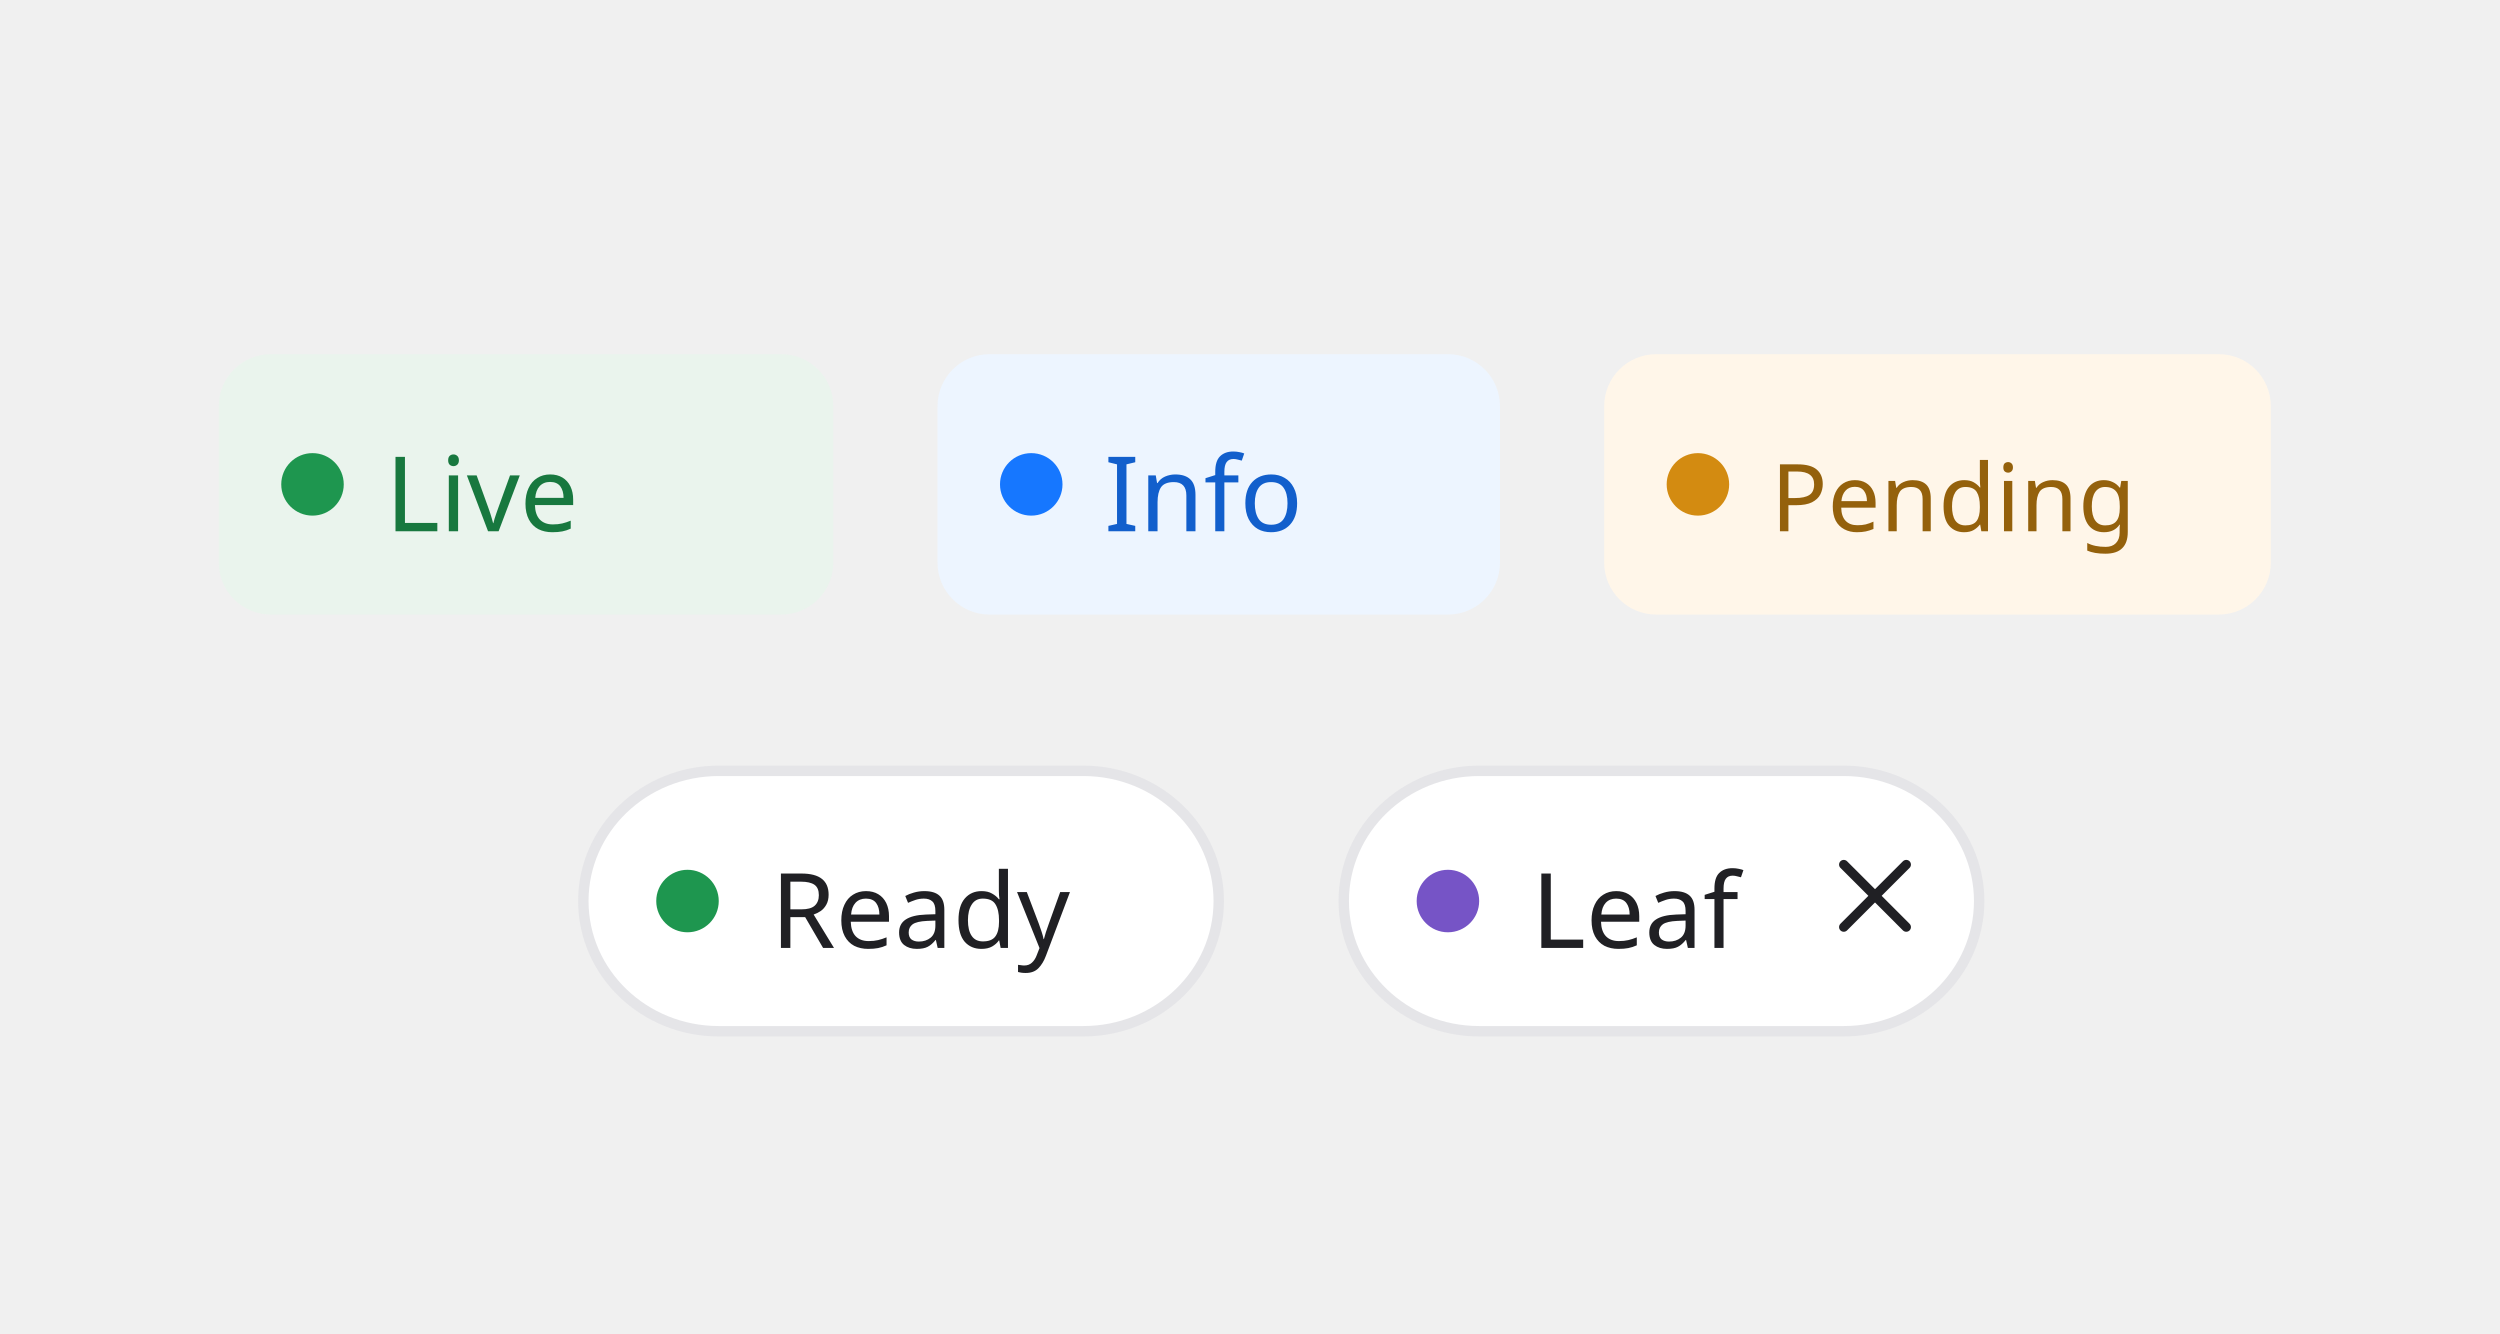
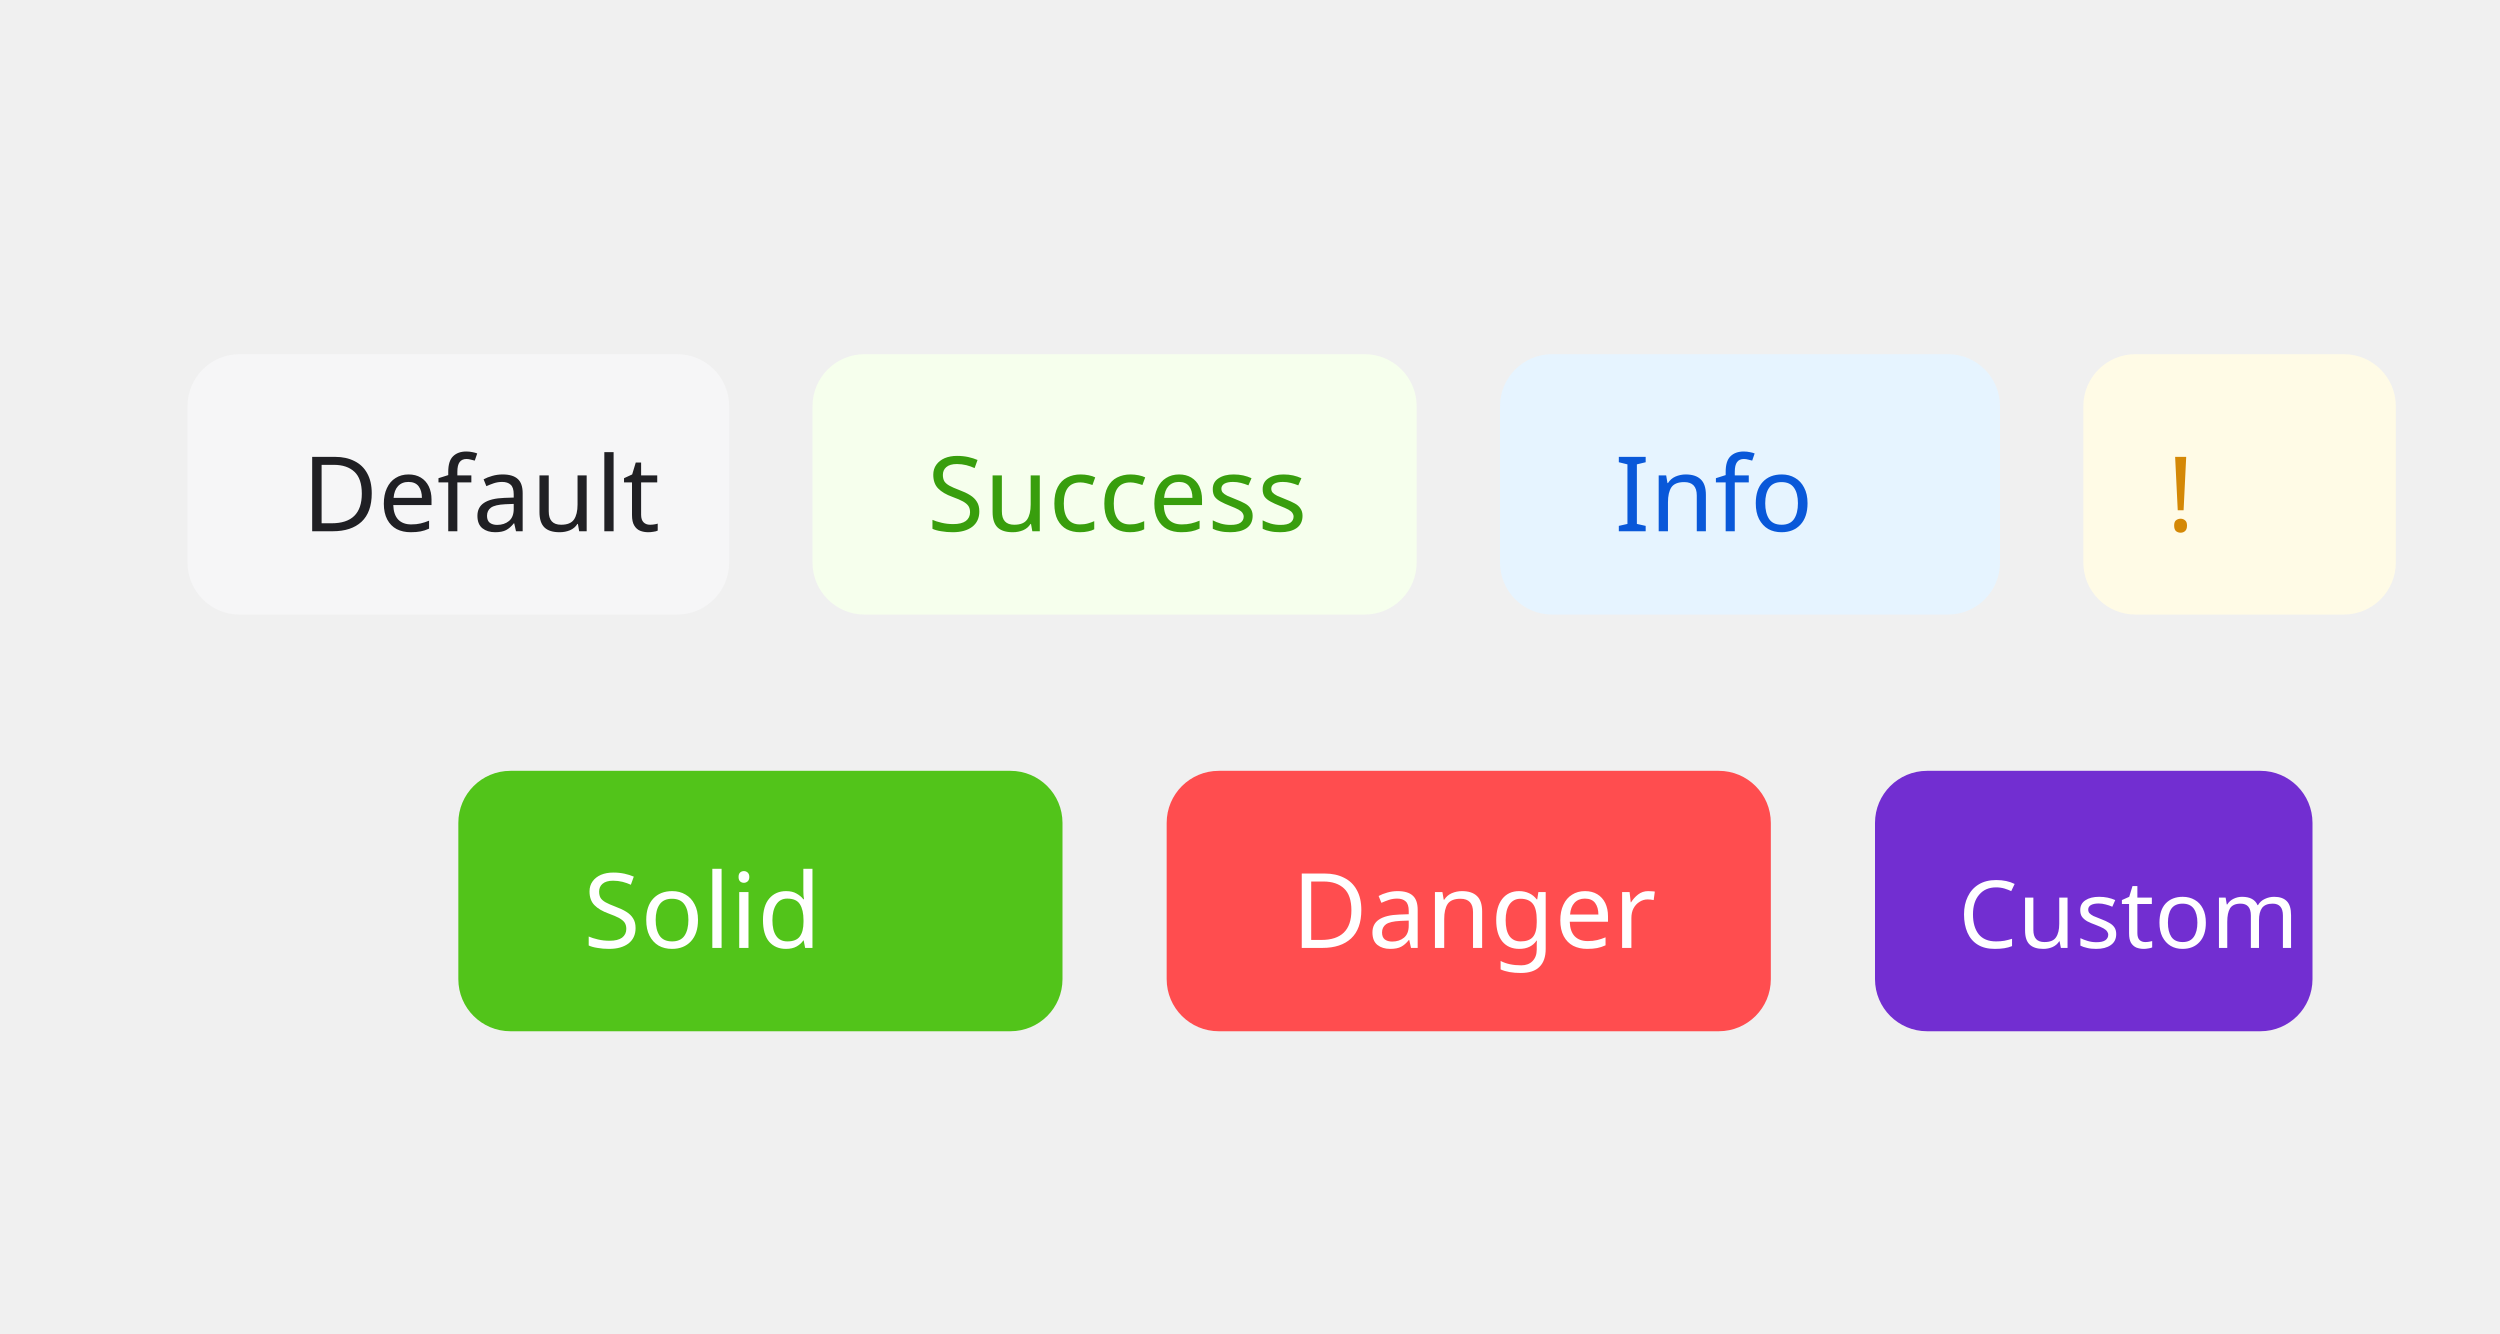
<svg xmlns="http://www.w3.org/2000/svg" width="240" height="128" viewBox="0 0 240 128" fill="none">
-   <rect x="21" y="34" width="59" height="25" rx="5" fill="#eaf4ed" stroke="none" />
-   <circle cx="30" cy="46.5" r="3" fill="#1e964f" />
-   <text x="37" y="51" fill="#18783f" font-size="10" font-weight="500" font-family="system-ui,sans-serif">Live</text>
-   <rect x="90" y="34" width="54" height="25" rx="5" fill="#edf5ff" stroke="none" />
-   <circle cx="99" cy="46.5" r="3" fill="#1677ff" />
-   <text x="106" y="51" fill="#125fcc" font-size="10" font-weight="500" font-family="system-ui,sans-serif">Info</text>
-   <rect x="154" y="34" width="64" height="25" rx="5" fill="#fff6e9" stroke="none" />
-   <circle cx="163" cy="46.5" r="3" fill="#d38b11" />
-   <text x="170" y="51" fill="#94610c" font-size="9" font-weight="500" font-family="system-ui,sans-serif">Pending</text>
-   <rect x="56" y="74" width="61" height="25" rx="13" fill="#fff" stroke="#e5e5e8" />
-   <circle cx="66" cy="86.5" r="3" fill="#1e964f" />
-   <text x="74" y="91" fill="#202024" font-size="10" font-weight="500" font-family="system-ui,sans-serif">Ready</text>
-   <rect x="129" y="74" width="61" height="25" rx="13" fill="#fff" stroke="#e5e5e8" />
-   <circle cx="139" cy="86.5" r="3" fill="#7654c6" />
-   <text x="147" y="91" fill="#202024" font-size="10" font-weight="500" font-family="system-ui,sans-serif">Leaf</text>
-   <g transform="translate(174 80)">
-     <svg width="12" height="12" viewBox="0 0 24 24" fill="none" stroke="#202024" stroke-width="1.8" stroke-linecap="round" stroke-linejoin="round" class="lucide lucide-x" aria-hidden="true">
-       <path d="M18 6 6 18" />
-       <path d="m6 6 12 12" />
-     </svg>
-   </g>
+   <rect x="18" y="34" width="52" height="25" rx="5" fill="#f6f6f7" stroke="none" />
+   <text x="29" y="51" fill="#202024" font-size="10" font-weight="500" font-family="system-ui,sans-serif">Default</text>
+   <rect x="78" y="34" width="58" height="25" rx="5" fill="#f6ffed" stroke="none" />
+   <text x="89" y="51" fill="#389e0d" font-size="10" font-weight="500" font-family="system-ui,sans-serif">Success</text>
+   <rect x="144" y="34" width="48" height="25" rx="5" fill="#e6f4ff" stroke="none" />
+   <text x="155" y="51" fill="#0958d9" font-size="10" font-weight="500" font-family="system-ui,sans-serif">Info</text>
+   <rect x="200" y="34" width="30" height="25" rx="5" fill="#fffbe6" stroke="none" />
+   <text x="208" y="51" fill="#d48806" font-size="10" font-weight="500" font-family="system-ui,sans-serif">!</text>
+   <rect x="44" y="74" width="58" height="25" rx="5" fill="#52c41a" stroke="none" />
+   <text x="56" y="91" fill="#fff" font-size="10" font-weight="500" font-family="system-ui,sans-serif">Solid</text>
+   <rect x="112" y="74" width="58" height="25" rx="5" fill="#ff4d4f" stroke="none" />
+   <text x="124" y="91" fill="#fff" font-size="10" font-weight="500" font-family="system-ui,sans-serif">Danger</text>
+   <rect x="180" y="74" width="42" height="25" rx="5" fill="#722ed1" stroke="none" />
+   <text x="188" y="91" fill="#fff" font-size="9" font-weight="500" font-family="system-ui,sans-serif">Custom</text>
</svg>
